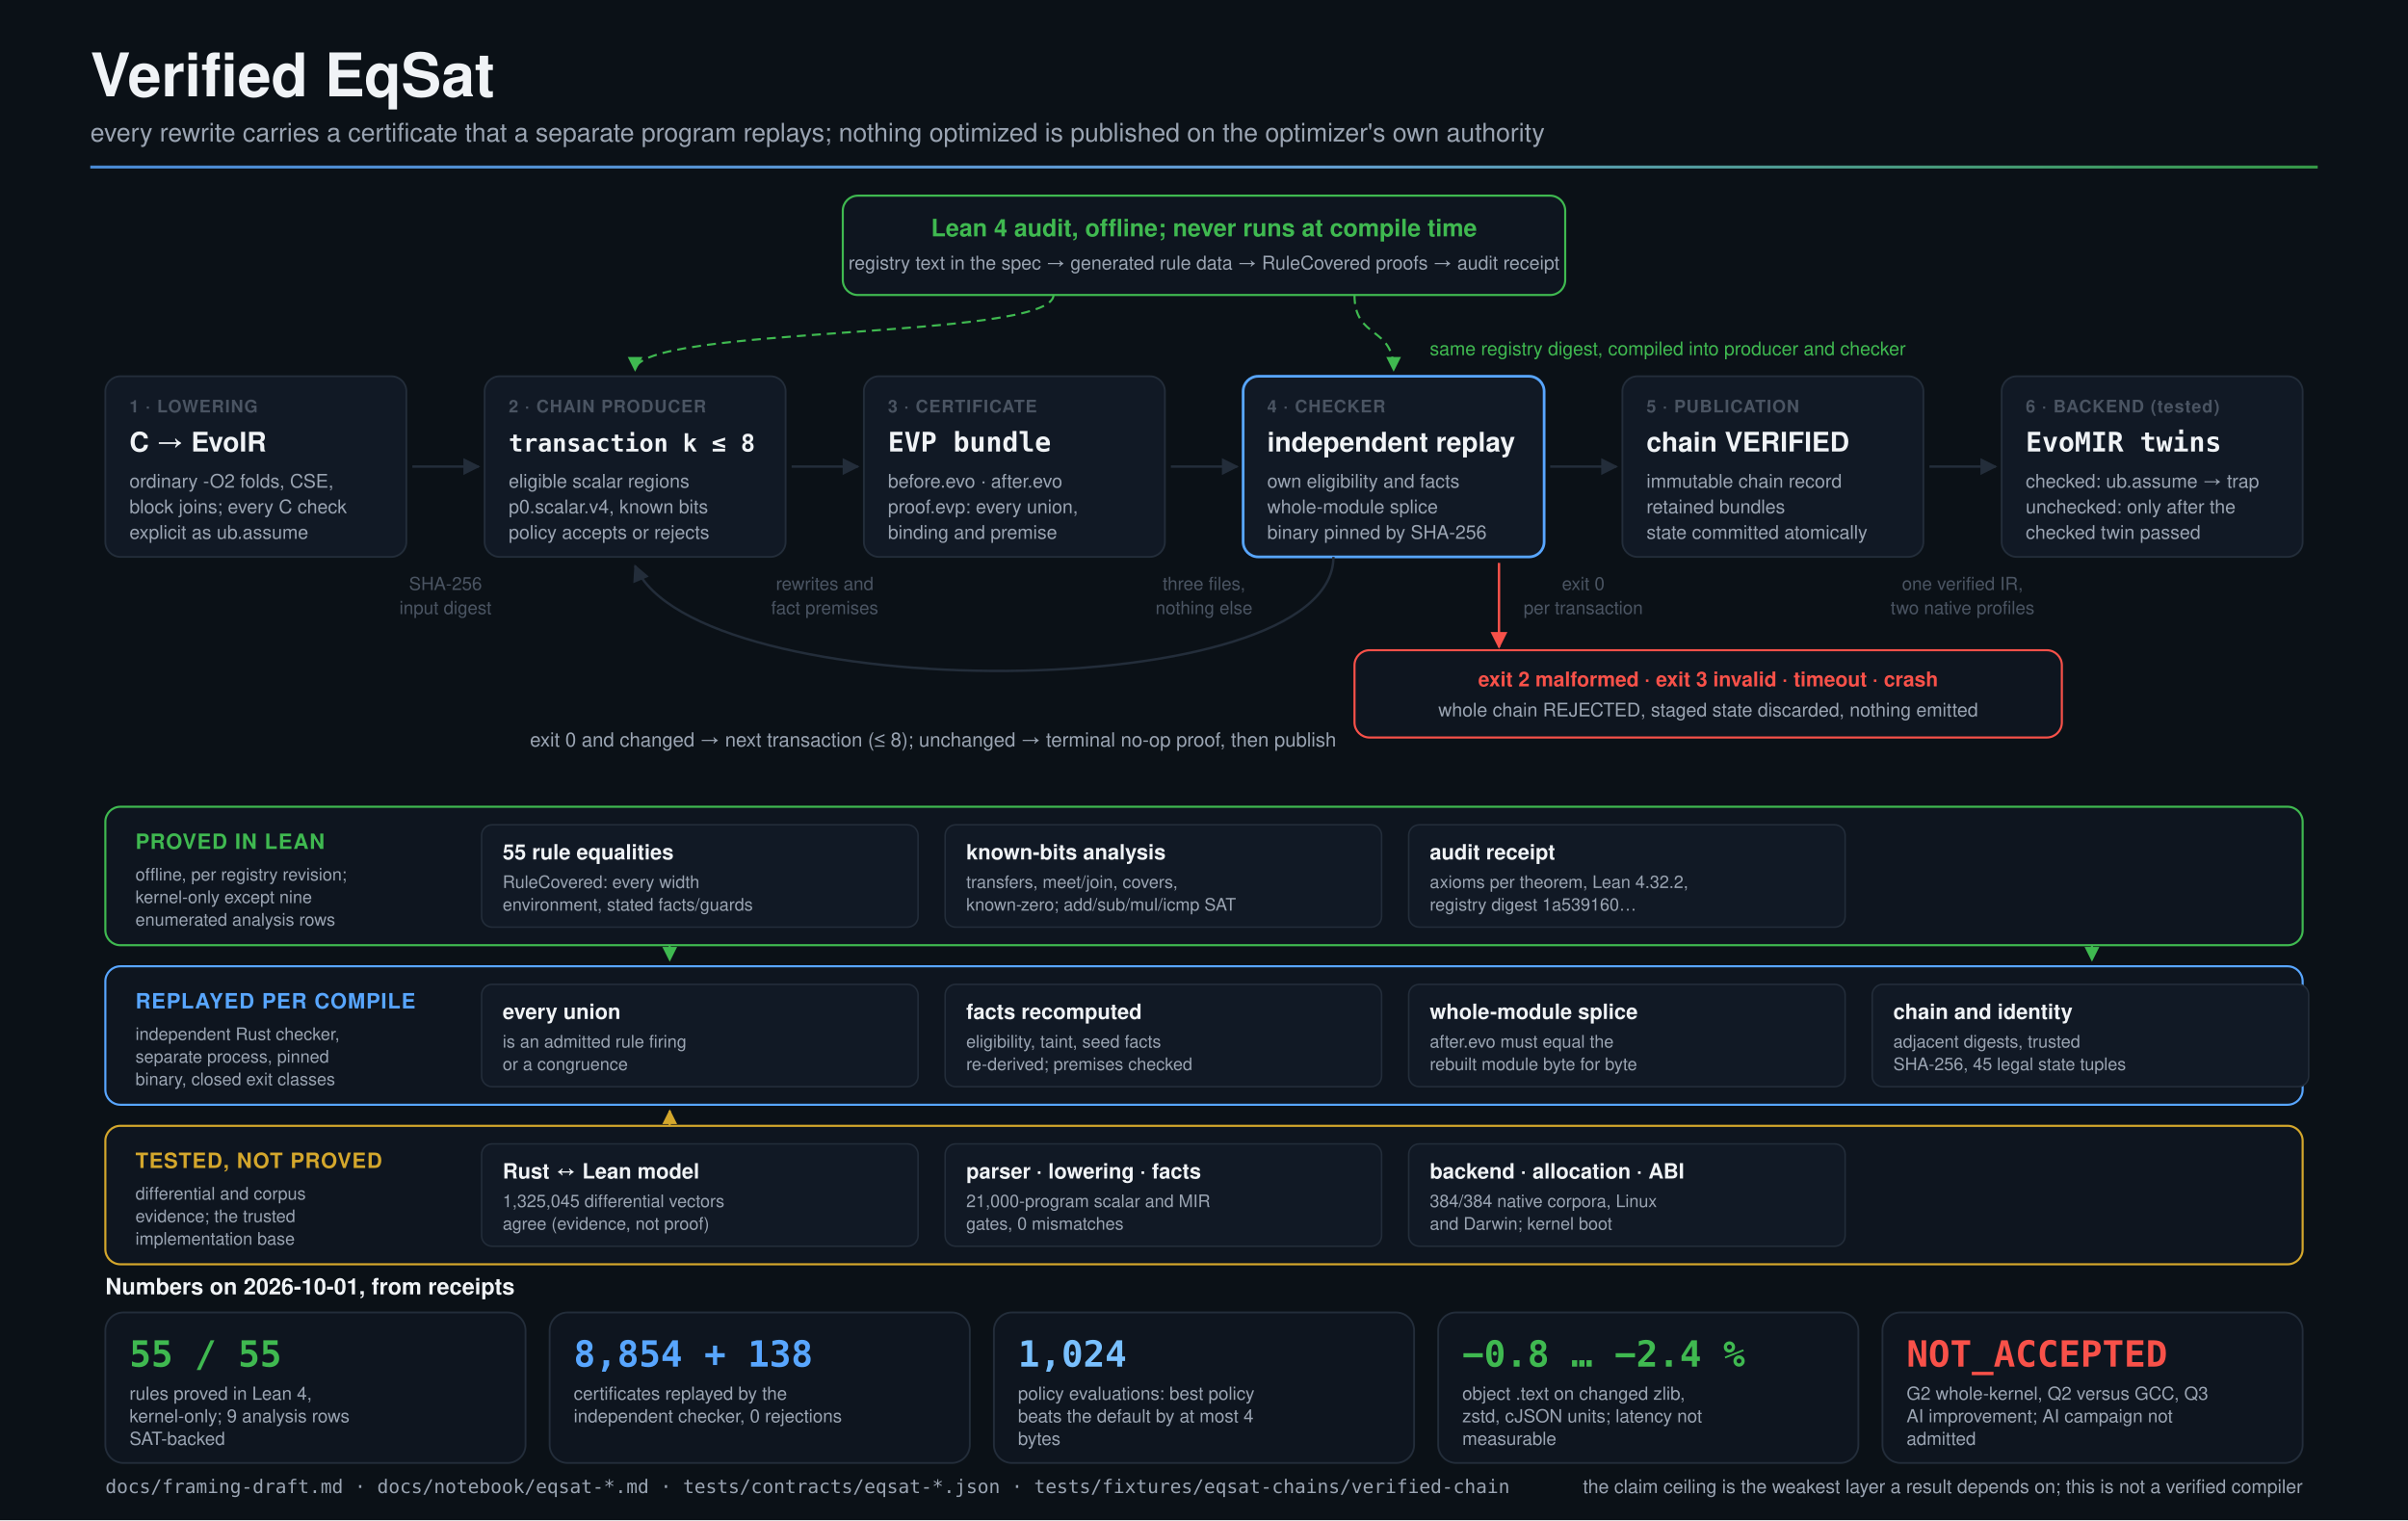
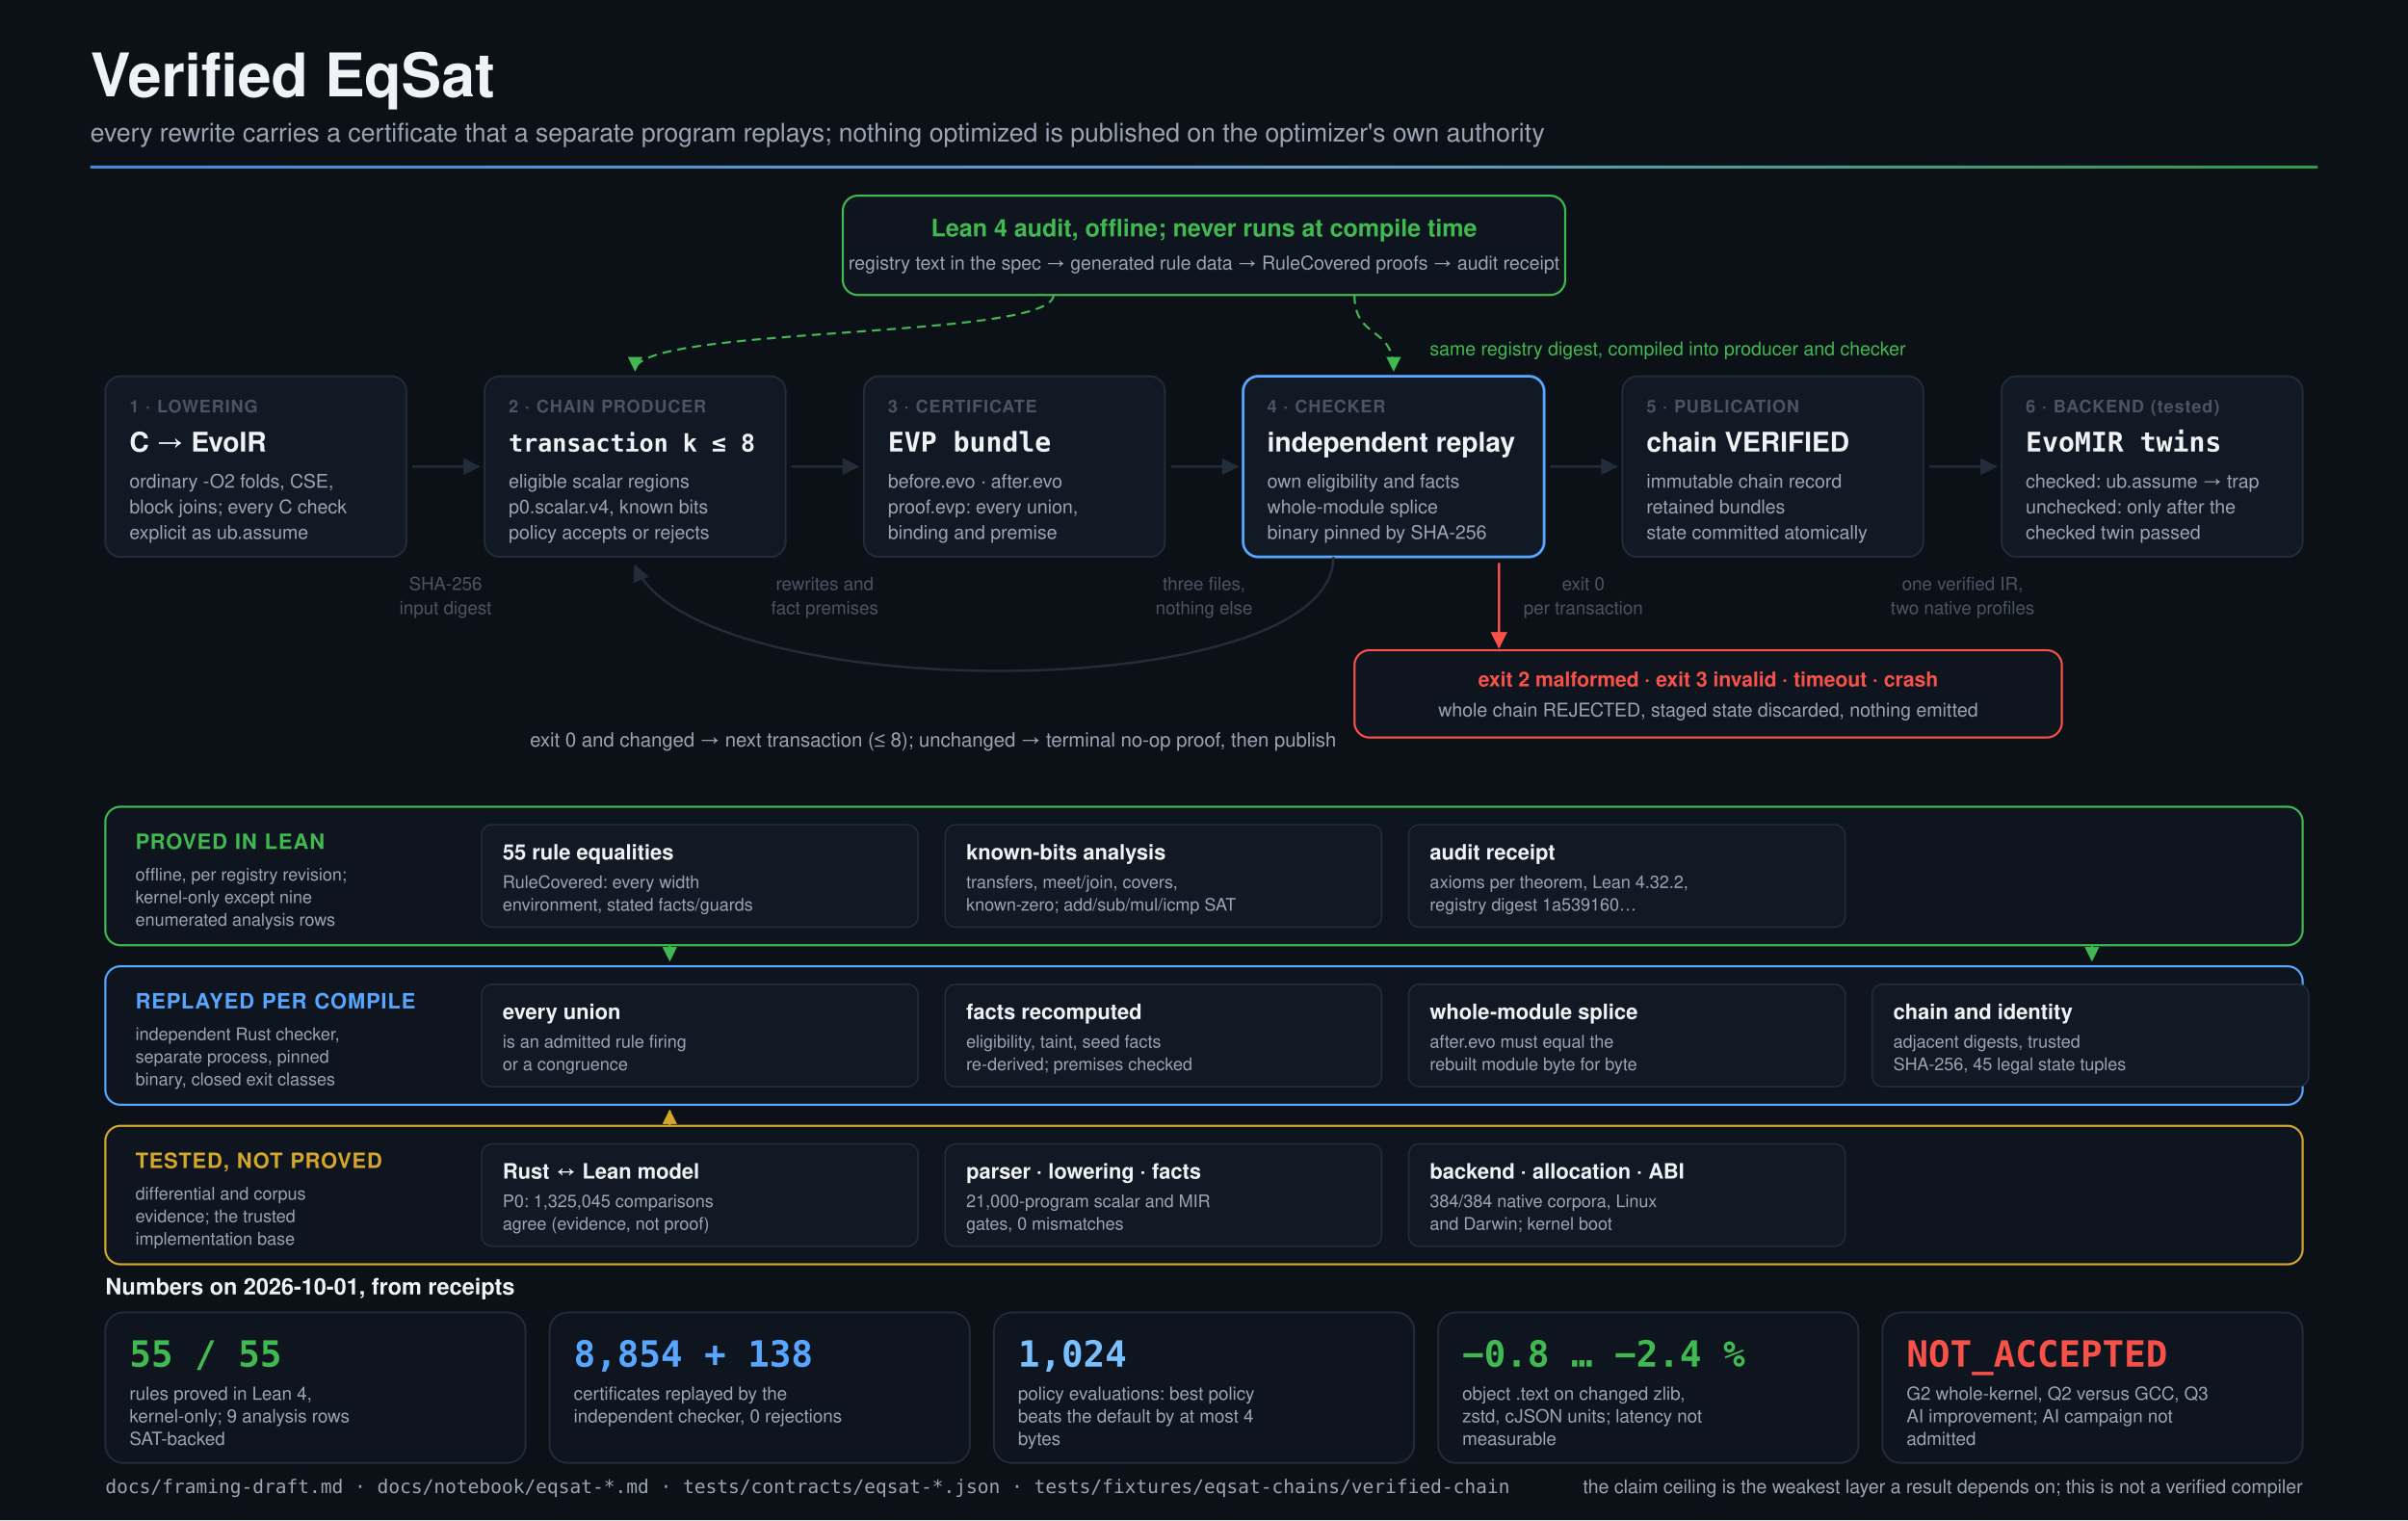
<svg xmlns="http://www.w3.org/2000/svg" width="1600" height="1010" viewBox="0 0 1600 1010">
  <defs>
    <marker id="arr-232d3a" viewBox="0 0 10 10" refX="9" refY="5" markerWidth="7" markerHeight="7" orient="auto">
      <path d="M0 0L10 5L0 10z" fill="#232d3a" />
    </marker>
    <marker id="arr-58a6ff" viewBox="0 0 10 10" refX="9" refY="5" markerWidth="7" markerHeight="7" orient="auto">
      <path d="M0 0L10 5L0 10z" fill="#58a6ff" />
    </marker>
    <marker id="arr-79c0ff" viewBox="0 0 10 10" refX="9" refY="5" markerWidth="7" markerHeight="7" orient="auto">
      <path d="M0 0L10 5L0 10z" fill="#79c0ff" />
    </marker>
    <marker id="arr-3fb950" viewBox="0 0 10 10" refX="9" refY="5" markerWidth="7" markerHeight="7" orient="auto">
      <path d="M0 0L10 5L0 10z" fill="#3fb950" />
    </marker>
    <marker id="arr-4a5462" viewBox="0 0 10 10" refX="9" refY="5" markerWidth="7" markerHeight="7" orient="auto">
      <path d="M0 0L10 5L0 10z" fill="#4a5462" />
    </marker>
    <marker id="arr-f85149" viewBox="0 0 10 10" refX="9" refY="5" markerWidth="7" markerHeight="7" orient="auto">
      <path d="M0 0L10 5L0 10z" fill="#f85149" />
    </marker>
    <marker id="arr-d4a72c" viewBox="0 0 10 10" refX="9" refY="5" markerWidth="7" markerHeight="7" orient="auto">
      <path d="M0 0L10 5L0 10z" fill="#d4a72c" />
    </marker>
    <linearGradient id="hair" x1="0" x2="1">
      <stop offset="0" stop-color="#58a6ff" />
      <stop offset="0.55" stop-color="#79c0ff" />
      <stop offset="1" stop-color="#3fb950" />
    </linearGradient>
    <radialGradient id="glow" cx="0.5" cy="0.5" r="0.5">
      <stop offset="0" stop-color="#58a6ff" stop-opacity="0.16" />
      <stop offset="1" stop-color="#58a6ff" stop-opacity="0" />
    </radialGradient>
  </defs>
  <rect width="1600" height="1010" fill="#0b1117" />
  <text x="60" y="64" font-family="Helvetica Neue, Helvetica, Arial, sans-serif" font-size="40" font-weight="700" fill="#f0f3f6" text-anchor="start" opacity="1.0" letter-spacing="0">Verified EqSat</text>
  <text x="60" y="94" font-family="Helvetica Neue, Helvetica, Arial, sans-serif" font-size="17" font-weight="normal" fill="#9aa4b2" text-anchor="start" opacity="1.0" letter-spacing="0">every rewrite carries a certificate that a separate program replays; nothing optimized is published on the optimizer's own authority</text>
  <rect x="60" y="110" width="1480" height="2" fill="url(#hair)" opacity="0.8" />
  <rect x="560" y="130" width="480" height="66" rx="10" fill="#0e151f" stroke="#3fb950" stroke-width="1.4" opacity="1.0" />
  <text x="800.0" y="157" font-family="Helvetica Neue, Helvetica, Arial, sans-serif" font-size="16" font-weight="600" fill="#3fb950" text-anchor="middle" opacity="1.0" letter-spacing="0">Lean 4 audit, offline; never runs at compile time</text>
  <text x="800.0" y="179" font-family="Helvetica Neue, Helvetica, Arial, sans-serif" font-size="12.5" font-weight="normal" fill="#9aa4b2" text-anchor="middle" opacity="1.0" letter-spacing="0">registry text in the spec → generated rule data → RuleCovered proofs → audit receipt</text>
  <rect x="70" y="250" width="200" height="120" rx="10" fill="#111925" stroke="#232d3a" stroke-width="1.2" opacity="1.0" />
  <text x="86" y="274" font-family="Helvetica Neue, Helvetica, Arial, sans-serif" font-size="11.5" font-weight="600" fill="#4a5462" text-anchor="start" opacity="1.0" letter-spacing="0.6">1 · LOWERING</text>
  <text x="86" y="300" font-family="Helvetica Neue, Helvetica, Arial, sans-serif" font-size="18" font-weight="700" fill="#f0f3f6" text-anchor="start" opacity="1.0" letter-spacing="0">C → EvoIR</text>
  <text x="86" y="324" font-family="Helvetica Neue, Helvetica, Arial, sans-serif" font-size="12.5" font-weight="normal" fill="#9aa4b2" text-anchor="start" opacity="1.0" letter-spacing="0">ordinary -O2 folds, CSE,</text>
  <text x="86" y="341" font-family="Helvetica Neue, Helvetica, Arial, sans-serif" font-size="12.5" font-weight="normal" fill="#9aa4b2" text-anchor="start" opacity="1.0" letter-spacing="0">block joins; every C check</text>
  <text x="86" y="358" font-family="Helvetica Neue, Helvetica, Arial, sans-serif" font-size="12.5" font-weight="normal" fill="#9aa4b2" text-anchor="start" opacity="1.0" letter-spacing="0">explicit as ub.assume</text>
  <line x1="274" y1="310.0" x2="318" y2="310.0" stroke="#232d3a" stroke-width="1.6" opacity="1.0" marker-end="url(#arr-232d3a)" />
  <rect x="322" y="250" width="200" height="120" rx="10" fill="#111925" stroke="#232d3a" stroke-width="1.2" opacity="1.0" />
  <text x="338" y="274" font-family="Helvetica Neue, Helvetica, Arial, sans-serif" font-size="11.5" font-weight="600" fill="#4a5462" text-anchor="start" opacity="1.0" letter-spacing="0.6">2 · CHAIN PRODUCER</text>
  <text x="338" y="300" font-family="JetBrains Mono, Menlo, monospace" font-size="16" font-weight="700" fill="#f0f3f6" text-anchor="start" opacity="1.0" letter-spacing="0">transaction k ≤ 8</text>
  <text x="338" y="324" font-family="Helvetica Neue, Helvetica, Arial, sans-serif" font-size="12.5" font-weight="normal" fill="#9aa4b2" text-anchor="start" opacity="1.0" letter-spacing="0">eligible scalar regions</text>
  <text x="338" y="341" font-family="Helvetica Neue, Helvetica, Arial, sans-serif" font-size="12.5" font-weight="normal" fill="#9aa4b2" text-anchor="start" opacity="1.0" letter-spacing="0">p0.scalar.v4, known bits</text>
  <text x="338" y="358" font-family="Helvetica Neue, Helvetica, Arial, sans-serif" font-size="12.5" font-weight="normal" fill="#9aa4b2" text-anchor="start" opacity="1.0" letter-spacing="0">policy accepts or rejects</text>
  <line x1="526" y1="310.0" x2="570" y2="310.0" stroke="#232d3a" stroke-width="1.6" opacity="1.0" marker-end="url(#arr-232d3a)" />
  <rect x="574" y="250" width="200" height="120" rx="10" fill="#111925" stroke="#232d3a" stroke-width="1.2" opacity="1.0" />
  <text x="590" y="274" font-family="Helvetica Neue, Helvetica, Arial, sans-serif" font-size="11.5" font-weight="600" fill="#4a5462" text-anchor="start" opacity="1.0" letter-spacing="0.6">3 · CERTIFICATE</text>
  <text x="590" y="300" font-family="JetBrains Mono, Menlo, monospace" font-size="18" font-weight="700" fill="#f0f3f6" text-anchor="start" opacity="1.0" letter-spacing="0">EVP bundle</text>
  <text x="590" y="324" font-family="Helvetica Neue, Helvetica, Arial, sans-serif" font-size="12.5" font-weight="normal" fill="#9aa4b2" text-anchor="start" opacity="1.0" letter-spacing="0">before.evo · after.evo</text>
  <text x="590" y="341" font-family="Helvetica Neue, Helvetica, Arial, sans-serif" font-size="12.5" font-weight="normal" fill="#9aa4b2" text-anchor="start" opacity="1.0" letter-spacing="0">proof.evp: every union,</text>
  <text x="590" y="358" font-family="Helvetica Neue, Helvetica, Arial, sans-serif" font-size="12.5" font-weight="normal" fill="#9aa4b2" text-anchor="start" opacity="1.0" letter-spacing="0">binding and premise</text>
  <line x1="778" y1="310.0" x2="822" y2="310.0" stroke="#232d3a" stroke-width="1.6" opacity="1.0" marker-end="url(#arr-232d3a)" />
  <rect x="826" y="250" width="200" height="120" rx="10" fill="#111925" stroke="#58a6ff" stroke-width="1.8" opacity="1.0" />
  <text x="842" y="274" font-family="Helvetica Neue, Helvetica, Arial, sans-serif" font-size="11.5" font-weight="600" fill="#4a5462" text-anchor="start" opacity="1.0" letter-spacing="0.6">4 · CHECKER</text>
  <text x="842" y="300" font-family="Helvetica Neue, Helvetica, Arial, sans-serif" font-size="18" font-weight="700" fill="#f0f3f6" text-anchor="start" opacity="1.0" letter-spacing="0">independent replay</text>
  <text x="842" y="324" font-family="Helvetica Neue, Helvetica, Arial, sans-serif" font-size="12.5" font-weight="normal" fill="#9aa4b2" text-anchor="start" opacity="1.0" letter-spacing="0">own eligibility and facts</text>
  <text x="842" y="341" font-family="Helvetica Neue, Helvetica, Arial, sans-serif" font-size="12.5" font-weight="normal" fill="#9aa4b2" text-anchor="start" opacity="1.0" letter-spacing="0">whole-module splice</text>
  <text x="842" y="358" font-family="Helvetica Neue, Helvetica, Arial, sans-serif" font-size="12.5" font-weight="normal" fill="#9aa4b2" text-anchor="start" opacity="1.0" letter-spacing="0">binary pinned by SHA-256</text>
  <line x1="1030" y1="310.0" x2="1074" y2="310.0" stroke="#232d3a" stroke-width="1.6" opacity="1.0" marker-end="url(#arr-232d3a)" />
  <rect x="1078" y="250" width="200" height="120" rx="10" fill="#111925" stroke="#232d3a" stroke-width="1.2" opacity="1.0" />
  <text x="1094" y="274" font-family="Helvetica Neue, Helvetica, Arial, sans-serif" font-size="11.5" font-weight="600" fill="#4a5462" text-anchor="start" opacity="1.0" letter-spacing="0.6">5 · PUBLICATION</text>
  <text x="1094" y="300" font-family="Helvetica Neue, Helvetica, Arial, sans-serif" font-size="18" font-weight="700" fill="#f0f3f6" text-anchor="start" opacity="1.0" letter-spacing="0">chain VERIFIED</text>
  <text x="1094" y="324" font-family="Helvetica Neue, Helvetica, Arial, sans-serif" font-size="12.5" font-weight="normal" fill="#9aa4b2" text-anchor="start" opacity="1.0" letter-spacing="0">immutable chain record</text>
  <text x="1094" y="341" font-family="Helvetica Neue, Helvetica, Arial, sans-serif" font-size="12.5" font-weight="normal" fill="#9aa4b2" text-anchor="start" opacity="1.0" letter-spacing="0">retained bundles</text>
  <text x="1094" y="358" font-family="Helvetica Neue, Helvetica, Arial, sans-serif" font-size="12.5" font-weight="normal" fill="#9aa4b2" text-anchor="start" opacity="1.0" letter-spacing="0">state committed atomically</text>
  <line x1="1282" y1="310.0" x2="1326" y2="310.0" stroke="#232d3a" stroke-width="1.6" opacity="1.0" marker-end="url(#arr-232d3a)" />
  <rect x="1330" y="250" width="200" height="120" rx="10" fill="#111925" stroke="#232d3a" stroke-width="1.2" opacity="1.0" />
  <text x="1346" y="274" font-family="Helvetica Neue, Helvetica, Arial, sans-serif" font-size="11.5" font-weight="600" fill="#4a5462" text-anchor="start" opacity="1.0" letter-spacing="0.6">6 · BACKEND (tested)</text>
  <text x="1346" y="300" font-family="JetBrains Mono, Menlo, monospace" font-size="18" font-weight="700" fill="#f0f3f6" text-anchor="start" opacity="1.0" letter-spacing="0">EvoMIR twins</text>
  <text x="1346" y="324" font-family="Helvetica Neue, Helvetica, Arial, sans-serif" font-size="12.5" font-weight="normal" fill="#9aa4b2" text-anchor="start" opacity="1.0" letter-spacing="0">checked: ub.assume → trap</text>
  <text x="1346" y="341" font-family="Helvetica Neue, Helvetica, Arial, sans-serif" font-size="12.5" font-weight="normal" fill="#9aa4b2" text-anchor="start" opacity="1.0" letter-spacing="0">unchecked: only after the</text>
  <text x="1346" y="358" font-family="Helvetica Neue, Helvetica, Arial, sans-serif" font-size="12.5" font-weight="normal" fill="#9aa4b2" text-anchor="start" opacity="1.0" letter-spacing="0">checked twin passed</text>
  <text x="296.0" y="392" font-family="Helvetica Neue, Helvetica, Arial, sans-serif" font-size="12" font-weight="normal" fill="#4a5462" text-anchor="middle" opacity="1.0" letter-spacing="0">SHA-256</text>
  <text x="296.0" y="408" font-family="Helvetica Neue, Helvetica, Arial, sans-serif" font-size="12" font-weight="normal" fill="#4a5462" text-anchor="middle" opacity="1.0" letter-spacing="0">input digest</text>
  <text x="548.0" y="392" font-family="Helvetica Neue, Helvetica, Arial, sans-serif" font-size="12" font-weight="normal" fill="#4a5462" text-anchor="middle" opacity="1.0" letter-spacing="0">rewrites and</text>
  <text x="548.0" y="408" font-family="Helvetica Neue, Helvetica, Arial, sans-serif" font-size="12" font-weight="normal" fill="#4a5462" text-anchor="middle" opacity="1.0" letter-spacing="0">fact premises</text>
  <text x="800.0" y="392" font-family="Helvetica Neue, Helvetica, Arial, sans-serif" font-size="12" font-weight="normal" fill="#4a5462" text-anchor="middle" opacity="1.0" letter-spacing="0">three files,</text>
  <text x="800.0" y="408" font-family="Helvetica Neue, Helvetica, Arial, sans-serif" font-size="12" font-weight="normal" fill="#4a5462" text-anchor="middle" opacity="1.0" letter-spacing="0">nothing else</text>
  <text x="1052.0" y="392" font-family="Helvetica Neue, Helvetica, Arial, sans-serif" font-size="12" font-weight="normal" fill="#4a5462" text-anchor="middle" opacity="1.0" letter-spacing="0">exit 0</text>
  <text x="1052.0" y="408" font-family="Helvetica Neue, Helvetica, Arial, sans-serif" font-size="12" font-weight="normal" fill="#4a5462" text-anchor="middle" opacity="1.0" letter-spacing="0">per transaction</text>
  <text x="1304.0" y="392" font-family="Helvetica Neue, Helvetica, Arial, sans-serif" font-size="12" font-weight="normal" fill="#4a5462" text-anchor="middle" opacity="1.0" letter-spacing="0">one verified IR,</text>
  <text x="1304.0" y="408" font-family="Helvetica Neue, Helvetica, Arial, sans-serif" font-size="12" font-weight="normal" fill="#4a5462" text-anchor="middle" opacity="1.0" letter-spacing="0">two native profiles</text>
  <path d="M700 196 C700 226 422.0 216 422.0 246" fill="none" stroke="#3fb950" stroke-width="1.4" stroke-dasharray="6 4" marker-end="url(#arr-3fb950)" />
  <path d="M900 196 C900 226 926.0 216 926.0 246" fill="none" stroke="#3fb950" stroke-width="1.4" stroke-dasharray="6 4" marker-end="url(#arr-3fb950)" />
  <text x="950" y="236" font-family="Helvetica Neue, Helvetica, Arial, sans-serif" font-size="12.5" font-weight="normal" fill="#3fb950" text-anchor="start" opacity="1.0" letter-spacing="0">same registry digest, compiled into producer and checker</text>
  <path d="M886 370 C886 470 462.0 470 422.0 376" fill="none" stroke="#232d3a" stroke-width="1.6" marker-end="url(#arr-232d3a)" />
  <text x="620" y="496" font-family="Helvetica Neue, Helvetica, Arial, sans-serif" font-size="13" font-weight="normal" fill="#9aa4b2" text-anchor="middle" opacity="1.0" letter-spacing="0">exit 0 and changed → next transaction (≤ 8); unchanged → terminal no-op proof, then publish</text>
  <line x1="996" y1="374" x2="996" y2="430" stroke="#f85149" stroke-width="1.6" opacity="1.0" marker-end="url(#arr-f85149)" />
  <rect x="900" y="432" width="470" height="58" rx="10" fill="#0e151f" stroke="#f85149" stroke-width="1.4" opacity="1.0" />
  <text x="1135.0" y="456" font-family="Helvetica Neue, Helvetica, Arial, sans-serif" font-size="13.5" font-weight="600" fill="#f85149" text-anchor="middle" opacity="1.0" letter-spacing="0">exit 2 malformed · exit 3 invalid · timeout · crash</text>
  <text x="1135.0" y="476" font-family="Helvetica Neue, Helvetica, Arial, sans-serif" font-size="12.5" font-weight="normal" fill="#9aa4b2" text-anchor="middle" opacity="1.0" letter-spacing="0">whole chain REJECTED, staged state discarded, nothing emitted</text>
  <rect x="70" y="536" width="1460" height="92" rx="10" fill="#0e151f" stroke="#3fb950" stroke-width="1.4" opacity="1.0" />
  <text x="90" y="564" font-family="Helvetica Neue, Helvetica, Arial, sans-serif" font-size="14" font-weight="700" fill="#3fb950" text-anchor="start" opacity="1.0" letter-spacing="0.6">PROVED IN LEAN</text>
  <text x="90" y="585" font-family="Helvetica Neue, Helvetica, Arial, sans-serif" font-size="11.5" font-weight="normal" fill="#9aa4b2" text-anchor="start" opacity="1.0" letter-spacing="0">offline, per registry revision;</text>
  <text x="90" y="600" font-family="Helvetica Neue, Helvetica, Arial, sans-serif" font-size="11.5" font-weight="normal" fill="#9aa4b2" text-anchor="start" opacity="1.0" letter-spacing="0">kernel-only except nine</text>
  <text x="90" y="615" font-family="Helvetica Neue, Helvetica, Arial, sans-serif" font-size="11.5" font-weight="normal" fill="#9aa4b2" text-anchor="start" opacity="1.0" letter-spacing="0">enumerated analysis rows</text>
  <rect x="320" y="548" width="290" height="68" rx="7" fill="#111925" stroke="#232d3a" stroke-width="1.0" opacity="1.0" />
  <text x="334" y="571" font-family="Helvetica Neue, Helvetica, Arial, sans-serif" font-size="14" font-weight="600" fill="#f0f3f6" text-anchor="start" opacity="1.0" letter-spacing="0">55 rule equalities</text>
  <text x="334" y="590" font-family="Helvetica Neue, Helvetica, Arial, sans-serif" font-size="11.5" font-weight="normal" fill="#9aa4b2" text-anchor="start" opacity="1.0" letter-spacing="0">RuleCovered: every width</text>
  <text x="334" y="605" font-family="Helvetica Neue, Helvetica, Arial, sans-serif" font-size="11.5" font-weight="normal" fill="#9aa4b2" text-anchor="start" opacity="1.0" letter-spacing="0">environment, stated facts/guards</text>
  <rect x="628" y="548" width="290" height="68" rx="7" fill="#111925" stroke="#232d3a" stroke-width="1.0" opacity="1.0" />
  <text x="642" y="571" font-family="Helvetica Neue, Helvetica, Arial, sans-serif" font-size="14" font-weight="600" fill="#f0f3f6" text-anchor="start" opacity="1.0" letter-spacing="0">known-bits analysis</text>
  <text x="642" y="590" font-family="Helvetica Neue, Helvetica, Arial, sans-serif" font-size="11.5" font-weight="normal" fill="#9aa4b2" text-anchor="start" opacity="1.0" letter-spacing="0">transfers, meet/join, covers,</text>
  <text x="642" y="605" font-family="Helvetica Neue, Helvetica, Arial, sans-serif" font-size="11.5" font-weight="normal" fill="#9aa4b2" text-anchor="start" opacity="1.0" letter-spacing="0">known-zero; add/sub/mul/icmp SAT</text>
  <rect x="936" y="548" width="290" height="68" rx="7" fill="#111925" stroke="#232d3a" stroke-width="1.0" opacity="1.0" />
  <text x="950" y="571" font-family="Helvetica Neue, Helvetica, Arial, sans-serif" font-size="14" font-weight="600" fill="#f0f3f6" text-anchor="start" opacity="1.0" letter-spacing="0">audit receipt</text>
  <text x="950" y="590" font-family="Helvetica Neue, Helvetica, Arial, sans-serif" font-size="11.5" font-weight="normal" fill="#9aa4b2" text-anchor="start" opacity="1.0" letter-spacing="0">axioms per theorem, Lean 4.32.2,</text>
  <text x="950" y="605" font-family="Helvetica Neue, Helvetica, Arial, sans-serif" font-size="11.5" font-weight="normal" fill="#9aa4b2" text-anchor="start" opacity="1.0" letter-spacing="0">registry digest 1a539160…</text>
  <rect x="70" y="642" width="1460" height="92" rx="10" fill="#0e151f" stroke="#58a6ff" stroke-width="1.4" opacity="1.0" />
  <text x="90" y="670" font-family="Helvetica Neue, Helvetica, Arial, sans-serif" font-size="14" font-weight="700" fill="#58a6ff" text-anchor="start" opacity="1.0" letter-spacing="0.6">REPLAYED PER COMPILE</text>
  <text x="90" y="691" font-family="Helvetica Neue, Helvetica, Arial, sans-serif" font-size="11.5" font-weight="normal" fill="#9aa4b2" text-anchor="start" opacity="1.0" letter-spacing="0">independent Rust checker,</text>
  <text x="90" y="706" font-family="Helvetica Neue, Helvetica, Arial, sans-serif" font-size="11.5" font-weight="normal" fill="#9aa4b2" text-anchor="start" opacity="1.0" letter-spacing="0">separate process, pinned</text>
  <text x="90" y="721" font-family="Helvetica Neue, Helvetica, Arial, sans-serif" font-size="11.5" font-weight="normal" fill="#9aa4b2" text-anchor="start" opacity="1.0" letter-spacing="0">binary, closed exit classes</text>
  <rect x="320" y="654" width="290" height="68" rx="7" fill="#111925" stroke="#232d3a" stroke-width="1.0" opacity="1.0" />
  <text x="334" y="677" font-family="Helvetica Neue, Helvetica, Arial, sans-serif" font-size="14" font-weight="600" fill="#f0f3f6" text-anchor="start" opacity="1.0" letter-spacing="0">every union</text>
  <text x="334" y="696" font-family="Helvetica Neue, Helvetica, Arial, sans-serif" font-size="11.5" font-weight="normal" fill="#9aa4b2" text-anchor="start" opacity="1.0" letter-spacing="0">is an admitted rule firing</text>
  <text x="334" y="711" font-family="Helvetica Neue, Helvetica, Arial, sans-serif" font-size="11.5" font-weight="normal" fill="#9aa4b2" text-anchor="start" opacity="1.0" letter-spacing="0">or a congruence</text>
  <rect x="628" y="654" width="290" height="68" rx="7" fill="#111925" stroke="#232d3a" stroke-width="1.0" opacity="1.0" />
  <text x="642" y="677" font-family="Helvetica Neue, Helvetica, Arial, sans-serif" font-size="14" font-weight="600" fill="#f0f3f6" text-anchor="start" opacity="1.0" letter-spacing="0">facts recomputed</text>
  <text x="642" y="696" font-family="Helvetica Neue, Helvetica, Arial, sans-serif" font-size="11.5" font-weight="normal" fill="#9aa4b2" text-anchor="start" opacity="1.0" letter-spacing="0">eligibility, taint, seed facts</text>
  <text x="642" y="711" font-family="Helvetica Neue, Helvetica, Arial, sans-serif" font-size="11.5" font-weight="normal" fill="#9aa4b2" text-anchor="start" opacity="1.0" letter-spacing="0">re-derived; premises checked</text>
  <rect x="936" y="654" width="290" height="68" rx="7" fill="#111925" stroke="#232d3a" stroke-width="1.0" opacity="1.0" />
  <text x="950" y="677" font-family="Helvetica Neue, Helvetica, Arial, sans-serif" font-size="14" font-weight="600" fill="#f0f3f6" text-anchor="start" opacity="1.0" letter-spacing="0">whole-module splice</text>
  <text x="950" y="696" font-family="Helvetica Neue, Helvetica, Arial, sans-serif" font-size="11.5" font-weight="normal" fill="#9aa4b2" text-anchor="start" opacity="1.0" letter-spacing="0">after.evo must equal the</text>
  <text x="950" y="711" font-family="Helvetica Neue, Helvetica, Arial, sans-serif" font-size="11.5" font-weight="normal" fill="#9aa4b2" text-anchor="start" opacity="1.0" letter-spacing="0">rebuilt module byte for byte</text>
  <rect x="1244" y="654" width="290" height="68" rx="7" fill="#111925" stroke="#232d3a" stroke-width="1.0" opacity="1.0" />
  <text x="1258" y="677" font-family="Helvetica Neue, Helvetica, Arial, sans-serif" font-size="14" font-weight="600" fill="#f0f3f6" text-anchor="start" opacity="1.0" letter-spacing="0">chain and identity</text>
  <text x="1258" y="696" font-family="Helvetica Neue, Helvetica, Arial, sans-serif" font-size="11.5" font-weight="normal" fill="#9aa4b2" text-anchor="start" opacity="1.0" letter-spacing="0">adjacent digests, trusted</text>
  <text x="1258" y="711" font-family="Helvetica Neue, Helvetica, Arial, sans-serif" font-size="11.5" font-weight="normal" fill="#9aa4b2" text-anchor="start" opacity="1.0" letter-spacing="0">SHA-256, 45 legal state tuples</text>
  <rect x="70" y="748" width="1460" height="92" rx="10" fill="#0e151f" stroke="#d4a72c" stroke-width="1.4" opacity="1.0" />
  <text x="90" y="776" font-family="Helvetica Neue, Helvetica, Arial, sans-serif" font-size="14" font-weight="700" fill="#d4a72c" text-anchor="start" opacity="1.0" letter-spacing="0.6">TESTED, NOT PROVED</text>
  <text x="90" y="797" font-family="Helvetica Neue, Helvetica, Arial, sans-serif" font-size="11.5" font-weight="normal" fill="#9aa4b2" text-anchor="start" opacity="1.0" letter-spacing="0">differential and corpus</text>
  <text x="90" y="812" font-family="Helvetica Neue, Helvetica, Arial, sans-serif" font-size="11.5" font-weight="normal" fill="#9aa4b2" text-anchor="start" opacity="1.0" letter-spacing="0">evidence; the trusted</text>
  <text x="90" y="827" font-family="Helvetica Neue, Helvetica, Arial, sans-serif" font-size="11.5" font-weight="normal" fill="#9aa4b2" text-anchor="start" opacity="1.0" letter-spacing="0">implementation base</text>
  <rect x="320" y="760" width="290" height="68" rx="7" fill="#111925" stroke="#232d3a" stroke-width="1.0" opacity="1.0" />
  <text x="334" y="783" font-family="Helvetica Neue, Helvetica, Arial, sans-serif" font-size="14" font-weight="600" fill="#f0f3f6" text-anchor="start" opacity="1.0" letter-spacing="0">Rust ↔ Lean model</text>
-   <text x="334" y="802" font-family="Helvetica Neue, Helvetica, Arial, sans-serif" font-size="11.5" font-weight="normal" fill="#9aa4b2" text-anchor="start" opacity="1.0" letter-spacing="0">1,325,045 differential vectors</text>
+   <text x="334" y="802" font-family="Helvetica Neue, Helvetica, Arial, sans-serif" font-size="11.5" font-weight="normal" fill="#9aa4b2" text-anchor="start" opacity="1.0" letter-spacing="0">P0: 1,325,045 comparisons</text>
  <text x="334" y="817" font-family="Helvetica Neue, Helvetica, Arial, sans-serif" font-size="11.5" font-weight="normal" fill="#9aa4b2" text-anchor="start" opacity="1.0" letter-spacing="0">agree (evidence, not proof)</text>
  <rect x="628" y="760" width="290" height="68" rx="7" fill="#111925" stroke="#232d3a" stroke-width="1.0" opacity="1.0" />
  <text x="642" y="783" font-family="Helvetica Neue, Helvetica, Arial, sans-serif" font-size="14" font-weight="600" fill="#f0f3f6" text-anchor="start" opacity="1.0" letter-spacing="0">parser · lowering · facts</text>
  <text x="642" y="802" font-family="Helvetica Neue, Helvetica, Arial, sans-serif" font-size="11.5" font-weight="normal" fill="#9aa4b2" text-anchor="start" opacity="1.0" letter-spacing="0">21,000-program scalar and MIR</text>
  <text x="642" y="817" font-family="Helvetica Neue, Helvetica, Arial, sans-serif" font-size="11.5" font-weight="normal" fill="#9aa4b2" text-anchor="start" opacity="1.0" letter-spacing="0">gates, 0 mismatches</text>
  <rect x="936" y="760" width="290" height="68" rx="7" fill="#111925" stroke="#232d3a" stroke-width="1.0" opacity="1.0" />
  <text x="950" y="783" font-family="Helvetica Neue, Helvetica, Arial, sans-serif" font-size="14" font-weight="600" fill="#f0f3f6" text-anchor="start" opacity="1.0" letter-spacing="0">backend · allocation · ABI</text>
  <text x="950" y="802" font-family="Helvetica Neue, Helvetica, Arial, sans-serif" font-size="11.5" font-weight="normal" fill="#9aa4b2" text-anchor="start" opacity="1.0" letter-spacing="0">384/384 native corpora, Linux</text>
  <text x="950" y="817" font-family="Helvetica Neue, Helvetica, Arial, sans-serif" font-size="11.5" font-weight="normal" fill="#9aa4b2" text-anchor="start" opacity="1.0" letter-spacing="0">and Darwin; kernel boot</text>
  <path d="M1390 628 V638" stroke="#3fb950" stroke-width="1.4" stroke-dasharray="6 4" fill="none" marker-end="url(#arr-3fb950)" />
  <path d="M445 628 V638" stroke="#3fb950" stroke-width="1.4" stroke-dasharray="6 4" fill="none" marker-end="url(#arr-3fb950)" />
  <path d="M445 748 V738" stroke="#d4a72c" stroke-width="1.4" fill="none" marker-end="url(#arr-d4a72c)" />
  <text x="70" y="860" font-family="Helvetica Neue, Helvetica, Arial, sans-serif" font-size="15" font-weight="600" fill="#f0f3f6" text-anchor="start" opacity="1.0" letter-spacing="0">Numbers on 2026-10-01, from receipts</text>
  <rect x="70.0" y="872" width="279.2" height="100" rx="12" fill="#0e151f" stroke="#232d3a" stroke-width="1.2" opacity="1.0" />
  <text x="86.0" y="908" font-family="JetBrains Mono, Menlo, monospace" font-size="24" font-weight="700" fill="#3fb950" text-anchor="start" opacity="1.0" letter-spacing="0">55 / 55</text>
  <text x="86.0" y="930" font-family="Helvetica Neue, Helvetica, Arial, sans-serif" font-size="12" font-weight="normal" fill="#9aa4b2" text-anchor="start" opacity="1.0" letter-spacing="0">rules proved in Lean 4,</text>
  <text x="86.0" y="945" font-family="Helvetica Neue, Helvetica, Arial, sans-serif" font-size="12" font-weight="normal" fill="#9aa4b2" text-anchor="start" opacity="1.0" letter-spacing="0">kernel-only; 9 analysis rows</text>
  <text x="86.0" y="960" font-family="Helvetica Neue, Helvetica, Arial, sans-serif" font-size="12" font-weight="normal" fill="#9aa4b2" text-anchor="start" opacity="1.0" letter-spacing="0">SAT-backed</text>
  <rect x="365.2" y="872" width="279.2" height="100" rx="12" fill="#0e151f" stroke="#232d3a" stroke-width="1.2" opacity="1.0" />
  <text x="381.2" y="908" font-family="JetBrains Mono, Menlo, monospace" font-size="24" font-weight="700" fill="#58a6ff" text-anchor="start" opacity="1.0" letter-spacing="0">8,854 + 138</text>
  <text x="381.2" y="930" font-family="Helvetica Neue, Helvetica, Arial, sans-serif" font-size="12" font-weight="normal" fill="#9aa4b2" text-anchor="start" opacity="1.0" letter-spacing="0">certificates replayed by the</text>
  <text x="381.2" y="945" font-family="Helvetica Neue, Helvetica, Arial, sans-serif" font-size="12" font-weight="normal" fill="#9aa4b2" text-anchor="start" opacity="1.0" letter-spacing="0">independent checker, 0 rejections</text>
  <rect x="660.4" y="872" width="279.2" height="100" rx="12" fill="#0e151f" stroke="#232d3a" stroke-width="1.2" opacity="1.0" />
  <text x="676.4" y="908" font-family="JetBrains Mono, Menlo, monospace" font-size="24" font-weight="700" fill="#79c0ff" text-anchor="start" opacity="1.0" letter-spacing="0">1,024</text>
  <text x="676.4" y="930" font-family="Helvetica Neue, Helvetica, Arial, sans-serif" font-size="12" font-weight="normal" fill="#9aa4b2" text-anchor="start" opacity="1.0" letter-spacing="0">policy evaluations: best policy</text>
  <text x="676.4" y="945" font-family="Helvetica Neue, Helvetica, Arial, sans-serif" font-size="12" font-weight="normal" fill="#9aa4b2" text-anchor="start" opacity="1.0" letter-spacing="0">beats the default by at most 4</text>
  <text x="676.4" y="960" font-family="Helvetica Neue, Helvetica, Arial, sans-serif" font-size="12" font-weight="normal" fill="#9aa4b2" text-anchor="start" opacity="1.0" letter-spacing="0">bytes</text>
  <rect x="955.6" y="872" width="279.2" height="100" rx="12" fill="#0e151f" stroke="#232d3a" stroke-width="1.2" opacity="1.0" />
  <text x="971.6" y="908" font-family="JetBrains Mono, Menlo, monospace" font-size="24" font-weight="700" fill="#3fb950" text-anchor="start" opacity="1.0" letter-spacing="0">−0.8 … −2.4 %</text>
  <text x="971.6" y="930" font-family="Helvetica Neue, Helvetica, Arial, sans-serif" font-size="12" font-weight="normal" fill="#9aa4b2" text-anchor="start" opacity="1.0" letter-spacing="0">object .text on changed zlib,</text>
  <text x="971.6" y="945" font-family="Helvetica Neue, Helvetica, Arial, sans-serif" font-size="12" font-weight="normal" fill="#9aa4b2" text-anchor="start" opacity="1.0" letter-spacing="0">zstd, cJSON units; latency not</text>
  <text x="971.6" y="960" font-family="Helvetica Neue, Helvetica, Arial, sans-serif" font-size="12" font-weight="normal" fill="#9aa4b2" text-anchor="start" opacity="1.0" letter-spacing="0">measurable</text>
  <rect x="1250.8" y="872" width="279.2" height="100" rx="12" fill="#0e151f" stroke="#232d3a" stroke-width="1.2" opacity="1.0" />
  <text x="1266.8" y="908" font-family="JetBrains Mono, Menlo, monospace" font-size="24" font-weight="700" fill="#f85149" text-anchor="start" opacity="1.0" letter-spacing="0">NOT_ACCEPTED</text>
  <text x="1266.8" y="930" font-family="Helvetica Neue, Helvetica, Arial, sans-serif" font-size="12" font-weight="normal" fill="#9aa4b2" text-anchor="start" opacity="1.0" letter-spacing="0">G2 whole-kernel, Q2 versus GCC, Q3</text>
  <text x="1266.8" y="945" font-family="Helvetica Neue, Helvetica, Arial, sans-serif" font-size="12" font-weight="normal" fill="#9aa4b2" text-anchor="start" opacity="1.0" letter-spacing="0">AI improvement; AI campaign not</text>
  <text x="1266.8" y="960" font-family="Helvetica Neue, Helvetica, Arial, sans-serif" font-size="12" font-weight="normal" fill="#9aa4b2" text-anchor="start" opacity="1.0" letter-spacing="0">admitted</text>
  <text x="70" y="992" font-family="JetBrains Mono, Menlo, monospace" font-size="12.5" font-weight="normal" fill="#9aa4b2" text-anchor="start" opacity="1.0" letter-spacing="0">docs/framing-draft.md · docs/notebook/eqsat-*.md · tests/contracts/eqsat-*.json · tests/fixtures/eqsat-chains/verified-chain</text>
  <text x="1530" y="992" font-family="Helvetica Neue, Helvetica, Arial, sans-serif" font-size="12.5" font-weight="normal" fill="#9aa4b2" text-anchor="end" opacity="1.0" letter-spacing="0">the claim ceiling is the weakest layer a result depends on; this is not a verified compiler</text>
</svg>
